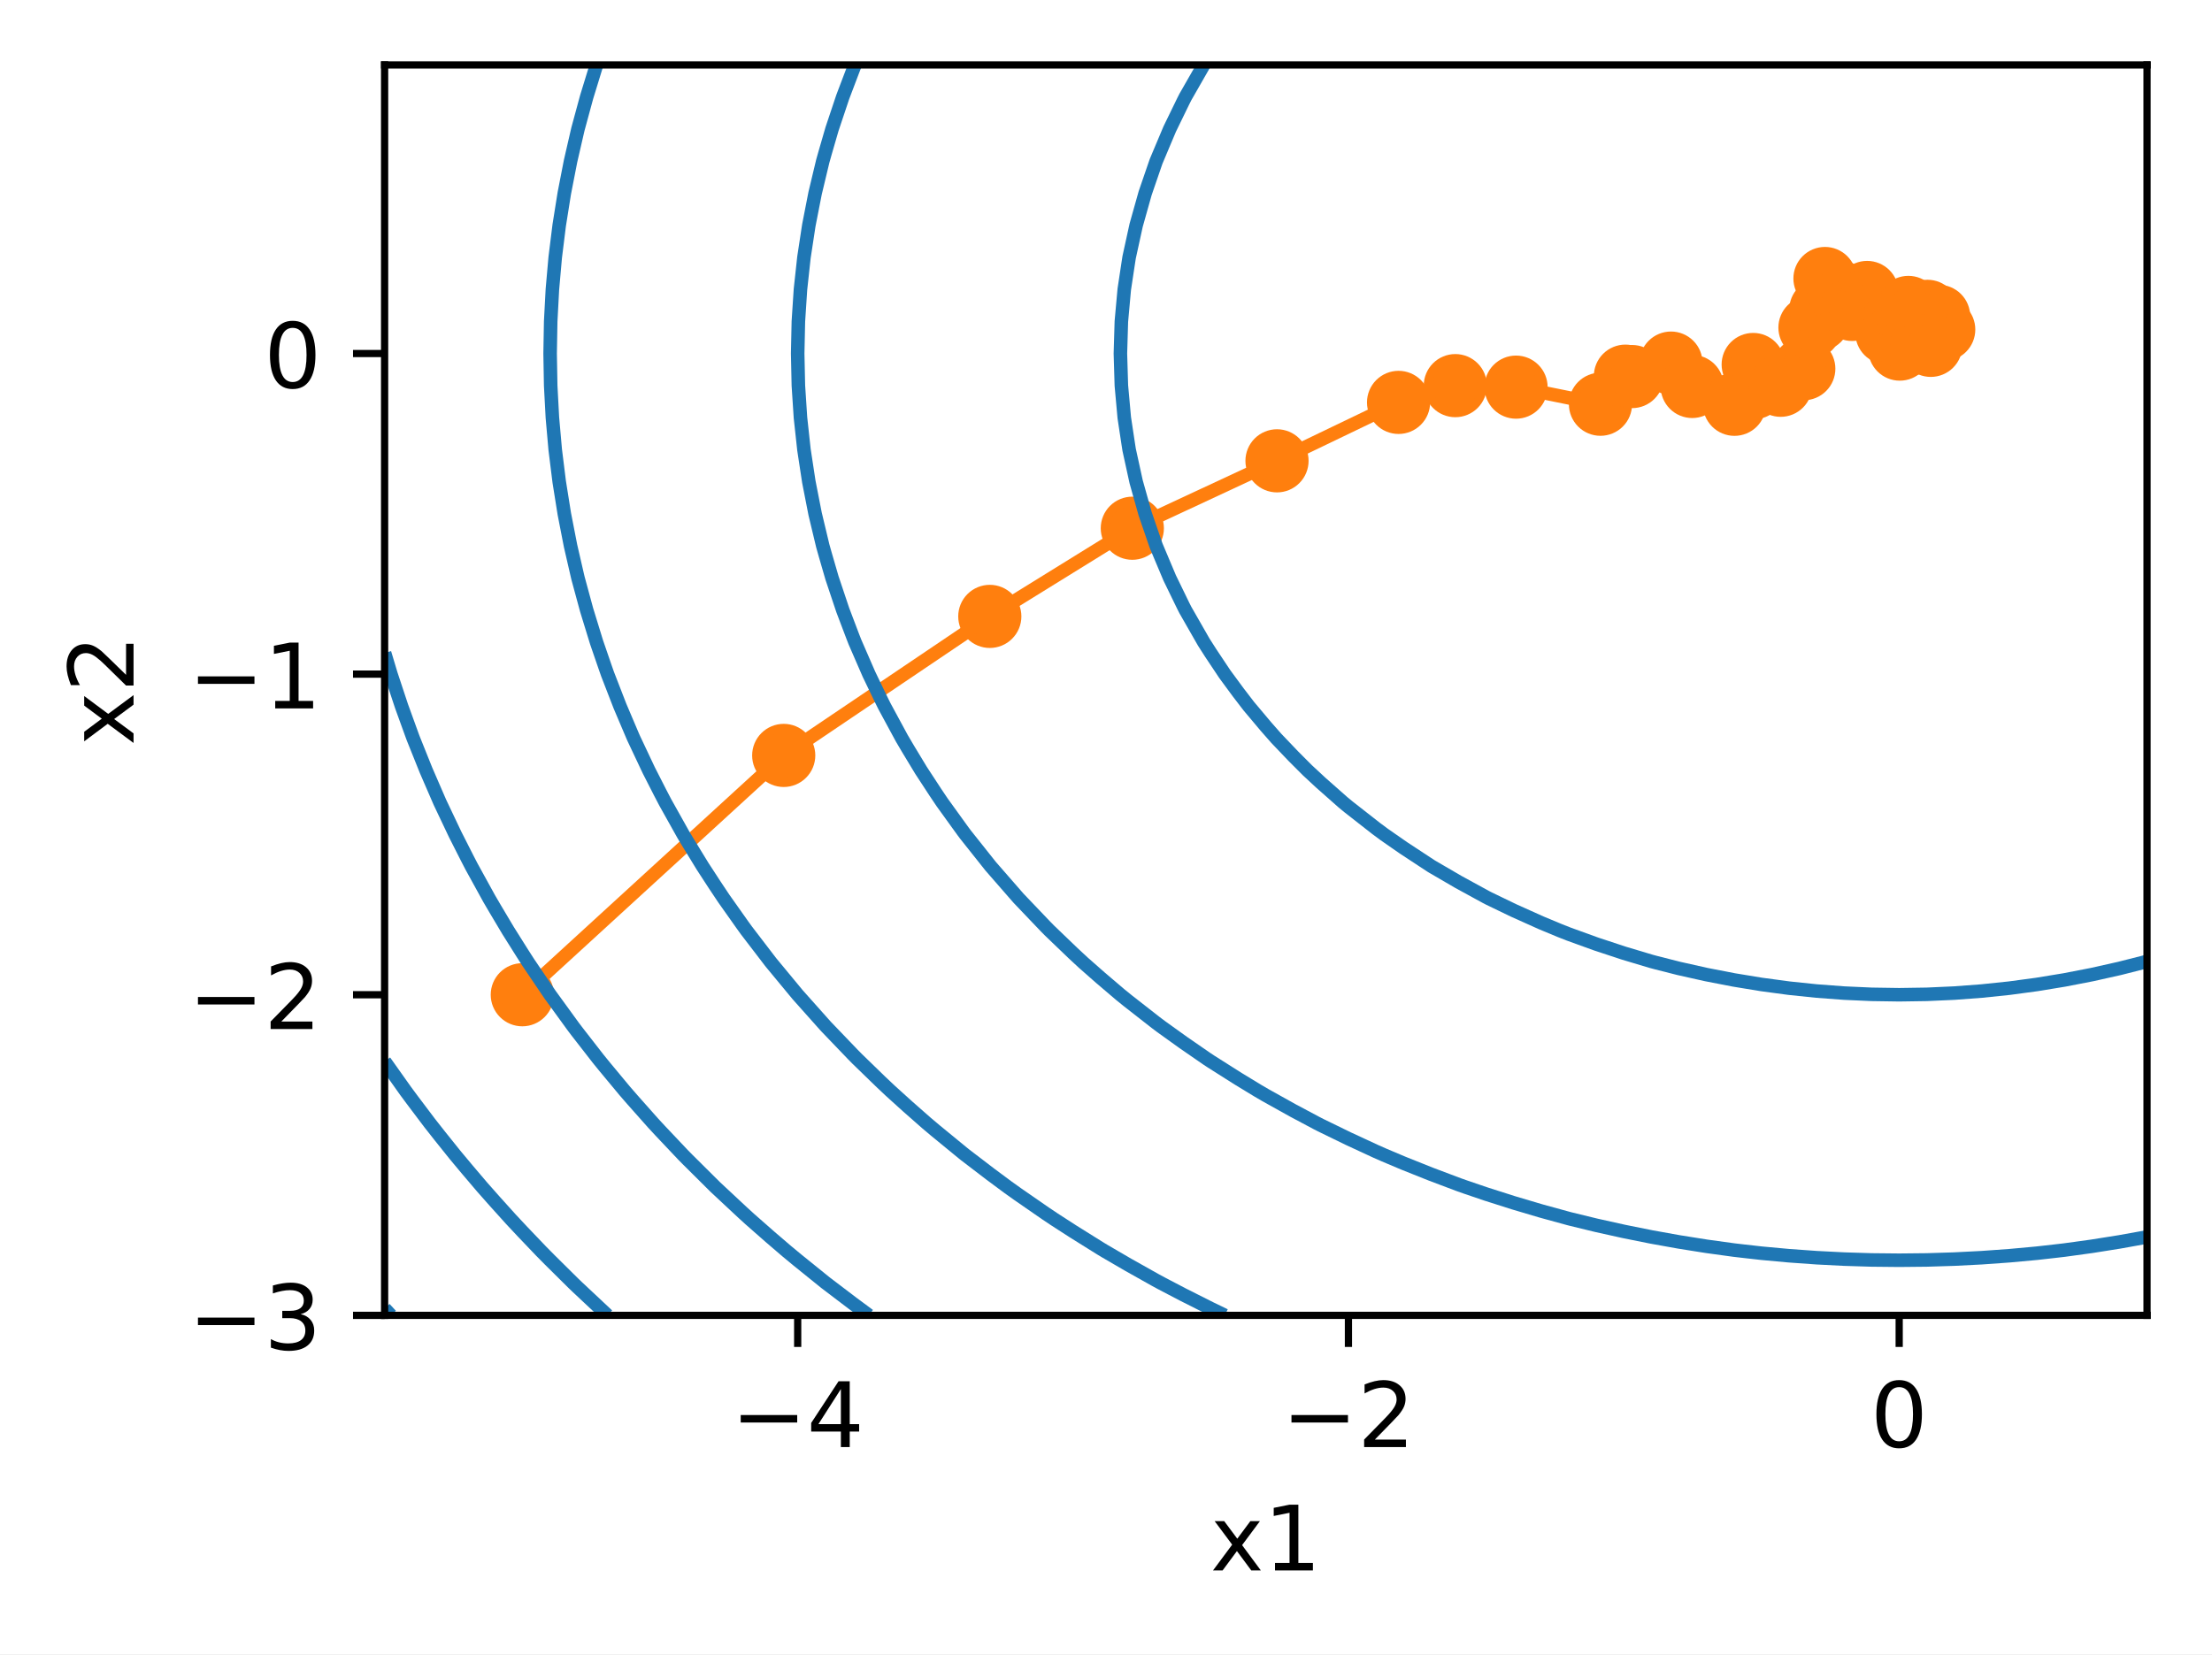
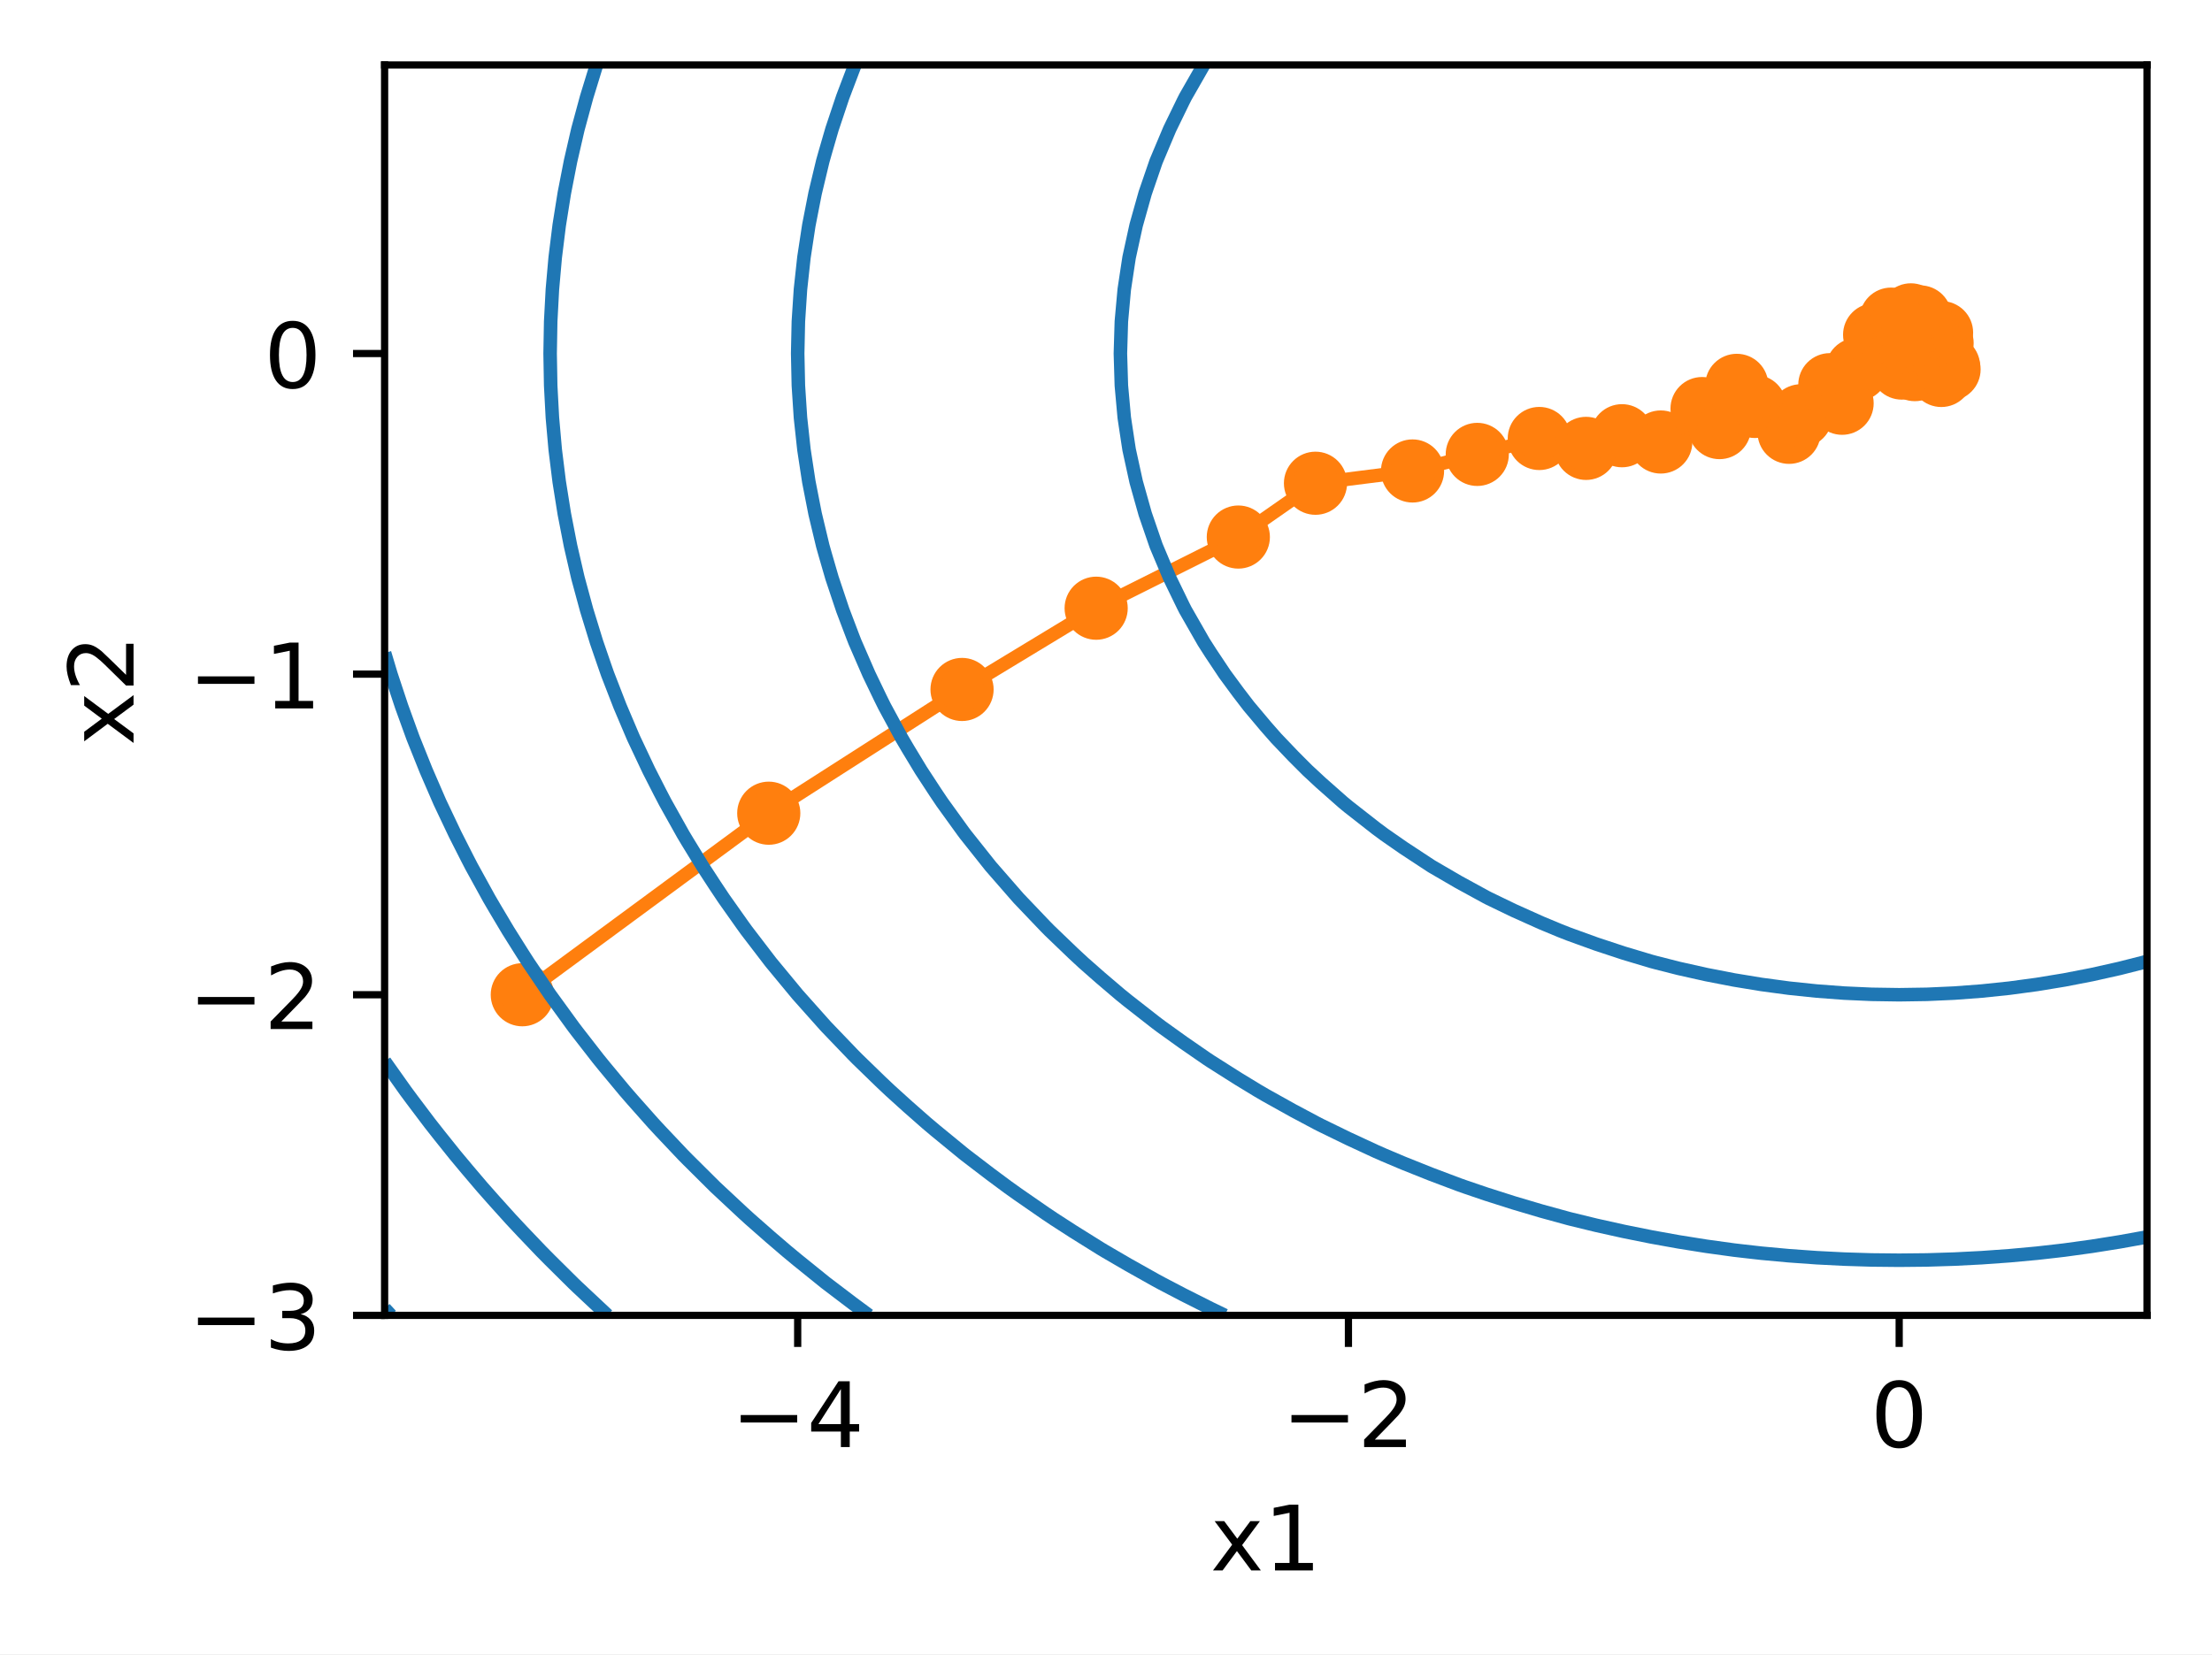
<svg xmlns="http://www.w3.org/2000/svg" xmlns:xlink="http://www.w3.org/1999/xlink" width="245.12pt" height="183.356pt" viewBox="0 0 245.12 183.356" version="1.1">
  <defs>
    <style type="text/css">*{stroke-linejoin: round; stroke-linecap: butt}</style>
  </defs>
  <g id="figure_1">
    <g id="patch_1">
      <path d="M 0 183.356  L 245.12 183.356  L 245.12 0  L 0 0  z " style="fill: #ffffff" />
    </g>
    <g id="axes_1">
      <g id="patch_2">
        <path d="M 42.62 145.8  L 237.92 145.8  L 237.92 7.2  L 42.62 7.2  z " style="fill: #ffffff" />
      </g>
      <g id="matplotlib.axis_1">
        <g id="xtick_1">
          <g id="line2d_1">
            <defs>
-               <path id="m07df3648c7" d="M 0 0  L 0 3.5  " style="stroke: #000000; stroke-width: 0.8" />
+               <path id="mf1488c8ea9" d="M 0 0  L 0 3.5  " style="stroke: #000000; stroke-width: 0.8" />
            </defs>
            <g>
-               <use xlink:href="#m07df3648c7" x="88.394" y="145.8" style="stroke: #000000; stroke-width: 0.8" />
+               <use xlink:href="#mf1488c8ea9" x="88.394" y="145.8" style="stroke: #000000; stroke-width: 0.8" />
            </g>
          </g>
          <g id="text_1">
            <g transform="translate(81.02266 160.3984) scale(0.1 -0.1)">
              <defs>
                <path id="DejaVuSans-2212" d="M 678 2272  L 4684 2272  L 4684 1741  L 678 1741  L 678 2272  z " transform="scale(0.015625)" />
                <path id="DejaVuSans-34" d="M 2419 4116  L 825 1625  L 2419 1625  L 2419 4116  z M 2253 4666  L 3047 4666  L 3047 1625  L 3713 1625  L 3713 1100  L 3047 1100  L 3047 0  L 2419 0  L 2419 1100  L 313 1100  L 313 1709  L 2253 4666  z " transform="scale(0.015625)" />
              </defs>
              <use xlink:href="#DejaVuSans-2212" />
              <use xlink:href="#DejaVuSans-34" x="83.789" />
            </g>
          </g>
        </g>
        <g id="xtick_2">
          <g id="line2d_2">
            <g>
-               <use xlink:href="#m07df3648c7" x="149.425" y="145.8" style="stroke: #000000; stroke-width: 0.8" />
+               <use xlink:href="#mf1488c8ea9" x="149.425" y="145.8" style="stroke: #000000; stroke-width: 0.8" />
            </g>
          </g>
          <g id="text_2">
            <g transform="translate(142.0539 160.3984) scale(0.1 -0.1)">
              <defs>
                <path id="DejaVuSans-32" d="M 1228 531  L 3431 531  L 3431 0  L 469 0  L 469 531  Q 828 903 1448 1529  Q 2069 2156 2228 2338  Q 2531 2678 2651 2914  Q 2772 3150 2772 3378  Q 2772 3750 2511 3984  Q 2250 4219 1831 4219  Q 1534 4219 1204 4116  Q 875 4013 500 3803  L 500 4441  Q 881 4594 1212 4672  Q 1544 4750 1819 4750  Q 2544 4750 2975 4387  Q 3406 4025 3406 3419  Q 3406 3131 3298 2873  Q 3191 2616 2906 2266  Q 2828 2175 2409 1742  Q 1991 1309 1228 531  z " transform="scale(0.015625)" />
              </defs>
              <use xlink:href="#DejaVuSans-2212" />
              <use xlink:href="#DejaVuSans-32" x="83.789" />
            </g>
          </g>
        </g>
        <g id="xtick_3">
          <g id="line2d_3">
            <g>
-               <use xlink:href="#m07df3648c7" x="210.456" y="145.8" style="stroke: #000000; stroke-width: 0.8" />
+               <use xlink:href="#mf1488c8ea9" x="210.456" y="145.8" style="stroke: #000000; stroke-width: 0.8" />
            </g>
          </g>
          <g id="text_3">
            <g transform="translate(207.275 160.3984) scale(0.1 -0.1)">
              <defs>
                <path id="DejaVuSans-30" d="M 2034 4250  Q 1547 4250 1301 3770  Q 1056 3291 1056 2328  Q 1056 1369 1301 889  Q 1547 409 2034 409  Q 2525 409 2770 889  Q 3016 1369 3016 2328  Q 3016 3291 2770 3770  Q 2525 4250 2034 4250  z M 2034 4750  Q 2819 4750 3233 4129  Q 3647 3509 3647 2328  Q 3647 1150 3233 529  Q 2819 -91 2034 -91  Q 1250 -91 836 529  Q 422 1150 422 2328  Q 422 3509 836 4129  Q 1250 4750 2034 4750  z " transform="scale(0.015625)" />
              </defs>
              <use xlink:href="#DejaVuSans-30" />
            </g>
          </g>
        </g>
        <g id="text_4">
          <g transform="translate(134.1297 174.0766) scale(0.1 -0.1)">
            <defs>
              <path id="DejaVuSans-78" d="M 3513 3500  L 2247 1797  L 3578 0  L 2900 0  L 1881 1375  L 863 0  L 184 0  L 1544 1831  L 300 3500  L 978 3500  L 1906 2253  L 2834 3500  L 3513 3500  z " transform="scale(0.015625)" />
              <path id="DejaVuSans-31" d="M 794 531  L 1825 531  L 1825 4091  L 703 3866  L 703 4441  L 1819 4666  L 2450 4666  L 2450 531  L 3481 531  L 3481 0  L 794 0  L 794 531  z " transform="scale(0.015625)" />
            </defs>
            <use xlink:href="#DejaVuSans-78" />
            <use xlink:href="#DejaVuSans-31" x="59.18" />
          </g>
        </g>
      </g>
      <g id="matplotlib.axis_2">
        <g id="ytick_1">
          <g id="line2d_4">
            <defs>
-               <path id="m89c48faaba" d="M 0 0  L -3.5 0  " style="stroke: #000000; stroke-width: 0.8" />
+               <path id="me2dd0fcb7f" d="M 0 0  L -3.5 0  " style="stroke: #000000; stroke-width: 0.8" />
            </defs>
            <g>
-               <use xlink:href="#m89c48faaba" x="42.62" y="145.8" style="stroke: #000000; stroke-width: 0.8" />
+               <use xlink:href="#me2dd0fcb7f" x="42.62" y="145.8" style="stroke: #000000; stroke-width: 0.8" />
            </g>
          </g>
          <g id="text_5">
            <g transform="translate(20.87813 149.5992) scale(0.1 -0.1)">
              <defs>
                <path id="DejaVuSans-33" d="M 2597 2516  Q 3050 2419 3304 2112  Q 3559 1806 3559 1356  Q 3559 666 3084 287  Q 2609 -91 1734 -91  Q 1441 -91 1130 -33  Q 819 25 488 141  L 488 750  Q 750 597 1062 519  Q 1375 441 1716 441  Q 2309 441 2620 675  Q 2931 909 2931 1356  Q 2931 1769 2642 2001  Q 2353 2234 1838 2234  L 1294 2234  L 1294 2753  L 1863 2753  Q 2328 2753 2575 2939  Q 2822 3125 2822 3475  Q 2822 3834 2567 4026  Q 2313 4219 1838 4219  Q 1578 4219 1281 4162  Q 984 4106 628 3988  L 628 4550  Q 988 4650 1302 4700  Q 1616 4750 1894 4750  Q 2613 4750 3031 4423  Q 3450 4097 3450 3541  Q 3450 3153 3228 2886  Q 3006 2619 2597 2516  z " transform="scale(0.015625)" />
              </defs>
              <use xlink:href="#DejaVuSans-2212" />
              <use xlink:href="#DejaVuSans-33" x="83.789" />
            </g>
          </g>
        </g>
        <g id="ytick_2">
          <g id="line2d_5">
            <g>
-               <use xlink:href="#m89c48faaba" x="42.62" y="110.262" style="stroke: #000000; stroke-width: 0.8" />
+               <use xlink:href="#me2dd0fcb7f" x="42.62" y="110.262" style="stroke: #000000; stroke-width: 0.8" />
            </g>
          </g>
          <g id="text_6">
            <g transform="translate(20.87813 114.0608) scale(0.1 -0.1)">
              <use xlink:href="#DejaVuSans-2212" />
              <use xlink:href="#DejaVuSans-32" x="83.789" />
            </g>
          </g>
        </g>
        <g id="ytick_3">
          <g id="line2d_6">
            <g>
-               <use xlink:href="#m89c48faaba" x="42.62" y="74.723" style="stroke: #000000; stroke-width: 0.8" />
+               <use xlink:href="#me2dd0fcb7f" x="42.62" y="74.723" style="stroke: #000000; stroke-width: 0.8" />
            </g>
          </g>
          <g id="text_7">
            <g transform="translate(20.87813 78.52229) scale(0.1 -0.1)">
              <use xlink:href="#DejaVuSans-2212" />
              <use xlink:href="#DejaVuSans-31" x="83.789" />
            </g>
          </g>
        </g>
        <g id="ytick_4">
          <g id="line2d_7">
            <g>
-               <use xlink:href="#m89c48faaba" x="42.62" y="39.185" style="stroke: #000000; stroke-width: 0.8" />
+               <use xlink:href="#me2dd0fcb7f" x="42.62" y="39.185" style="stroke: #000000; stroke-width: 0.8" />
            </g>
          </g>
          <g id="text_8">
            <g transform="translate(29.25781 42.98383) scale(0.1 -0.1)">
              <use xlink:href="#DejaVuSans-30" />
            </g>
          </g>
        </g>
        <g id="text_9">
          <g transform="translate(14.79844 82.64062) rotate(-90) scale(0.1 -0.1)">
            <use xlink:href="#DejaVuSans-78" />
            <use xlink:href="#DejaVuSans-32" x="59.18" />
          </g>
        </g>
      </g>
      <g id="line2d_8">
-         <path d="M 57.878 110.262  L 86.847 83.735  L 109.684 68.324  L 125.477 58.551  L 141.51 51.08  L 154.98 44.603  L 161.27 42.745  L 167.998 42.912  L 177.355 44.807  L 180.118 41.696  L 180.862 41.74  L 185.168 40.247  L 187.52 42.838  L 192.204 44.813  L 194.355 42.972  L 194.278 40.402  L 197.322 42.705  L 199.885 40.868  L 201.532 35.423  L 200.569 36.312  L 201.769 34.34  L 202.232 30.87  L 202.598 32.254  L 202.256 34.395  L 203.703 32.293  L 206.902 32.418  L 206.753 33.241  L 205.891 33.643  L 205.239 34.298  L 207.715 33.782  L 210.215 36.2  L 209.155 36.347  L 209.094 36.896  L 211.474 34.076  L 213.592 34.51  L 214.28 35.32  L 215.391 36.527  L 214.826 35.063  L 212.512 35.678  L 209.98 35.275  L 211.498 36.318  L 211.129 37.222  L 211.514 38.005  L 210.523 38.697  L 211.461 36.88  L 211.711 35.637  L 210.041 35.138  L 211.194 34.631  L 211.768 35.529  L 212.023 38.05  L 213.958 38.28  " clip-path="url(#pa29939f901)" style="fill: none; stroke: #ff7f0e; stroke-width: 1.5; stroke-linecap: square" />
+         <path d="M 57.878 110.262  L 85.189 90.139  L 106.608 76.423  L 121.47 67.417  L 137.224 59.529  L 145.774 53.565  L 156.527 52.204  L 163.701 50.368  L 170.575 48.604  L 175.757 49.701  L 179.738 48.298  L 184.036 48.993  L 188.612 45.288  L 190.547 47.397  L 192.459 42.715  L 194.459 45.052  L 198.255 47.92  L 199.562 46.087  L 202.772 42.641  L 204.129 44.699  L 205.795 40.949  L 207.734 37.105  L 211.085 36.767  L 212.146 36.77  L 214.953 37.18  L 213.563 36.572  L 212.19 40.97  L 210.743 40.798  L 212.781 35.13  L 213.865 36.693  L 211.728 36.52  L 211.463 36.861  L 211.64 38.263  L 212.612 39.567  L 214.457 36.934  L 215.151 36.873  L 214.598 39.94  L 215.125 41.617  L 215.21 38.034  L 215.125 39.59  L 215.926 40.611  L 215.982 40.94  L 214.04 38.26  L 212.929 36.803  L 211.817 35.416  L 210.966 37.861  L 210.841 37.317  L 209.56 35.375  L 209.571 35.973  L 211.751 34.901  L 210.85 35.533  " clip-path="url(#pd23ff0dad6)" style="fill: none; stroke: #ff7f0e; stroke-width: 1.5; stroke-linecap: square" />
        <defs>
-           <path id="medd85fd2fd" d="M 0 3  C 0.796 3 1.559 2.684 2.121 2.121  C 2.684 1.559 3 0.796 3 0  C 3 -0.796 2.684 -1.559 2.121 -2.121  C 1.559 -2.684 0.796 -3 0 -3  C -0.796 -3 -1.559 -2.684 -2.121 -2.121  C -2.684 -1.559 -3 -0.796 -3 0  C -3 0.796 -2.684 1.559 -2.121 2.121  C -1.559 2.684 -0.796 3 0 3  z " style="stroke: #ff7f0e" />
+           <path id="ma8345a0c0d" d="M 0 3  C 0.796 3 1.559 2.684 2.121 2.121  C 2.684 1.559 3 0.796 3 0  C 3 -0.796 2.684 -1.559 2.121 -2.121  C 1.559 -2.684 0.796 -3 0 -3  C -0.796 -3 -1.559 -2.684 -2.121 -2.121  C -2.684 -1.559 -3 -0.796 -3 0  C -3 0.796 -2.684 1.559 -2.121 2.121  C -1.559 2.684 -0.796 3 0 3  z " style="stroke: #ff7f0e" />
        </defs>
-         <g clip-path="url(#pa29939f901)">
-           <use xlink:href="#medd85fd2fd" x="57.878" y="110.262" style="fill: #ff7f0e; stroke: #ff7f0e" />
-           <use xlink:href="#medd85fd2fd" x="86.847" y="83.735" style="fill: #ff7f0e; stroke: #ff7f0e" />
-           <use xlink:href="#medd85fd2fd" x="109.684" y="68.324" style="fill: #ff7f0e; stroke: #ff7f0e" />
-           <use xlink:href="#medd85fd2fd" x="125.477" y="58.551" style="fill: #ff7f0e; stroke: #ff7f0e" />
-           <use xlink:href="#medd85fd2fd" x="141.51" y="51.08" style="fill: #ff7f0e; stroke: #ff7f0e" />
-           <use xlink:href="#medd85fd2fd" x="154.98" y="44.603" style="fill: #ff7f0e; stroke: #ff7f0e" />
-           <use xlink:href="#medd85fd2fd" x="161.27" y="42.745" style="fill: #ff7f0e; stroke: #ff7f0e" />
-           <use xlink:href="#medd85fd2fd" x="167.998" y="42.912" style="fill: #ff7f0e; stroke: #ff7f0e" />
-           <use xlink:href="#medd85fd2fd" x="177.355" y="44.807" style="fill: #ff7f0e; stroke: #ff7f0e" />
-           <use xlink:href="#medd85fd2fd" x="180.118" y="41.696" style="fill: #ff7f0e; stroke: #ff7f0e" />
-           <use xlink:href="#medd85fd2fd" x="180.862" y="41.74" style="fill: #ff7f0e; stroke: #ff7f0e" />
-           <use xlink:href="#medd85fd2fd" x="185.168" y="40.247" style="fill: #ff7f0e; stroke: #ff7f0e" />
-           <use xlink:href="#medd85fd2fd" x="187.52" y="42.838" style="fill: #ff7f0e; stroke: #ff7f0e" />
-           <use xlink:href="#medd85fd2fd" x="192.204" y="44.813" style="fill: #ff7f0e; stroke: #ff7f0e" />
-           <use xlink:href="#medd85fd2fd" x="194.355" y="42.972" style="fill: #ff7f0e; stroke: #ff7f0e" />
-           <use xlink:href="#medd85fd2fd" x="194.278" y="40.402" style="fill: #ff7f0e; stroke: #ff7f0e" />
-           <use xlink:href="#medd85fd2fd" x="197.322" y="42.705" style="fill: #ff7f0e; stroke: #ff7f0e" />
-           <use xlink:href="#medd85fd2fd" x="199.885" y="40.868" style="fill: #ff7f0e; stroke: #ff7f0e" />
-           <use xlink:href="#medd85fd2fd" x="201.532" y="35.423" style="fill: #ff7f0e; stroke: #ff7f0e" />
-           <use xlink:href="#medd85fd2fd" x="200.569" y="36.312" style="fill: #ff7f0e; stroke: #ff7f0e" />
-           <use xlink:href="#medd85fd2fd" x="201.769" y="34.34" style="fill: #ff7f0e; stroke: #ff7f0e" />
-           <use xlink:href="#medd85fd2fd" x="202.232" y="30.87" style="fill: #ff7f0e; stroke: #ff7f0e" />
-           <use xlink:href="#medd85fd2fd" x="202.598" y="32.254" style="fill: #ff7f0e; stroke: #ff7f0e" />
-           <use xlink:href="#medd85fd2fd" x="202.256" y="34.395" style="fill: #ff7f0e; stroke: #ff7f0e" />
-           <use xlink:href="#medd85fd2fd" x="203.703" y="32.293" style="fill: #ff7f0e; stroke: #ff7f0e" />
-           <use xlink:href="#medd85fd2fd" x="206.902" y="32.418" style="fill: #ff7f0e; stroke: #ff7f0e" />
-           <use xlink:href="#medd85fd2fd" x="206.753" y="33.241" style="fill: #ff7f0e; stroke: #ff7f0e" />
-           <use xlink:href="#medd85fd2fd" x="205.891" y="33.643" style="fill: #ff7f0e; stroke: #ff7f0e" />
-           <use xlink:href="#medd85fd2fd" x="205.239" y="34.298" style="fill: #ff7f0e; stroke: #ff7f0e" />
-           <use xlink:href="#medd85fd2fd" x="207.715" y="33.782" style="fill: #ff7f0e; stroke: #ff7f0e" />
-           <use xlink:href="#medd85fd2fd" x="210.215" y="36.2" style="fill: #ff7f0e; stroke: #ff7f0e" />
-           <use xlink:href="#medd85fd2fd" x="209.155" y="36.347" style="fill: #ff7f0e; stroke: #ff7f0e" />
-           <use xlink:href="#medd85fd2fd" x="209.094" y="36.896" style="fill: #ff7f0e; stroke: #ff7f0e" />
-           <use xlink:href="#medd85fd2fd" x="211.474" y="34.076" style="fill: #ff7f0e; stroke: #ff7f0e" />
-           <use xlink:href="#medd85fd2fd" x="213.592" y="34.51" style="fill: #ff7f0e; stroke: #ff7f0e" />
-           <use xlink:href="#medd85fd2fd" x="214.28" y="35.32" style="fill: #ff7f0e; stroke: #ff7f0e" />
-           <use xlink:href="#medd85fd2fd" x="215.391" y="36.527" style="fill: #ff7f0e; stroke: #ff7f0e" />
-           <use xlink:href="#medd85fd2fd" x="214.826" y="35.063" style="fill: #ff7f0e; stroke: #ff7f0e" />
-           <use xlink:href="#medd85fd2fd" x="212.512" y="35.678" style="fill: #ff7f0e; stroke: #ff7f0e" />
-           <use xlink:href="#medd85fd2fd" x="209.98" y="35.275" style="fill: #ff7f0e; stroke: #ff7f0e" />
-           <use xlink:href="#medd85fd2fd" x="211.498" y="36.318" style="fill: #ff7f0e; stroke: #ff7f0e" />
-           <use xlink:href="#medd85fd2fd" x="211.129" y="37.222" style="fill: #ff7f0e; stroke: #ff7f0e" />
-           <use xlink:href="#medd85fd2fd" x="211.514" y="38.005" style="fill: #ff7f0e; stroke: #ff7f0e" />
-           <use xlink:href="#medd85fd2fd" x="210.523" y="38.697" style="fill: #ff7f0e; stroke: #ff7f0e" />
-           <use xlink:href="#medd85fd2fd" x="211.461" y="36.88" style="fill: #ff7f0e; stroke: #ff7f0e" />
-           <use xlink:href="#medd85fd2fd" x="211.711" y="35.637" style="fill: #ff7f0e; stroke: #ff7f0e" />
-           <use xlink:href="#medd85fd2fd" x="210.041" y="35.138" style="fill: #ff7f0e; stroke: #ff7f0e" />
-           <use xlink:href="#medd85fd2fd" x="211.194" y="34.631" style="fill: #ff7f0e; stroke: #ff7f0e" />
-           <use xlink:href="#medd85fd2fd" x="211.768" y="35.529" style="fill: #ff7f0e; stroke: #ff7f0e" />
-           <use xlink:href="#medd85fd2fd" x="212.023" y="38.05" style="fill: #ff7f0e; stroke: #ff7f0e" />
-           <use xlink:href="#medd85fd2fd" x="213.958" y="38.28" style="fill: #ff7f0e; stroke: #ff7f0e" />
+         <g clip-path="url(#pd23ff0dad6)">
+           <use xlink:href="#ma8345a0c0d" x="57.878" y="110.262" style="fill: #ff7f0e; stroke: #ff7f0e" />
+           <use xlink:href="#ma8345a0c0d" x="85.189" y="90.139" style="fill: #ff7f0e; stroke: #ff7f0e" />
+           <use xlink:href="#ma8345a0c0d" x="106.608" y="76.423" style="fill: #ff7f0e; stroke: #ff7f0e" />
+           <use xlink:href="#ma8345a0c0d" x="121.47" y="67.417" style="fill: #ff7f0e; stroke: #ff7f0e" />
+           <use xlink:href="#ma8345a0c0d" x="137.224" y="59.529" style="fill: #ff7f0e; stroke: #ff7f0e" />
+           <use xlink:href="#ma8345a0c0d" x="145.774" y="53.565" style="fill: #ff7f0e; stroke: #ff7f0e" />
+           <use xlink:href="#ma8345a0c0d" x="156.527" y="52.204" style="fill: #ff7f0e; stroke: #ff7f0e" />
+           <use xlink:href="#ma8345a0c0d" x="163.701" y="50.368" style="fill: #ff7f0e; stroke: #ff7f0e" />
+           <use xlink:href="#ma8345a0c0d" x="170.575" y="48.604" style="fill: #ff7f0e; stroke: #ff7f0e" />
+           <use xlink:href="#ma8345a0c0d" x="175.757" y="49.701" style="fill: #ff7f0e; stroke: #ff7f0e" />
+           <use xlink:href="#ma8345a0c0d" x="179.738" y="48.298" style="fill: #ff7f0e; stroke: #ff7f0e" />
+           <use xlink:href="#ma8345a0c0d" x="184.036" y="48.993" style="fill: #ff7f0e; stroke: #ff7f0e" />
+           <use xlink:href="#ma8345a0c0d" x="188.612" y="45.288" style="fill: #ff7f0e; stroke: #ff7f0e" />
+           <use xlink:href="#ma8345a0c0d" x="190.547" y="47.397" style="fill: #ff7f0e; stroke: #ff7f0e" />
+           <use xlink:href="#ma8345a0c0d" x="192.459" y="42.715" style="fill: #ff7f0e; stroke: #ff7f0e" />
+           <use xlink:href="#ma8345a0c0d" x="194.459" y="45.052" style="fill: #ff7f0e; stroke: #ff7f0e" />
+           <use xlink:href="#ma8345a0c0d" x="198.255" y="47.92" style="fill: #ff7f0e; stroke: #ff7f0e" />
+           <use xlink:href="#ma8345a0c0d" x="199.562" y="46.087" style="fill: #ff7f0e; stroke: #ff7f0e" />
+           <use xlink:href="#ma8345a0c0d" x="202.772" y="42.641" style="fill: #ff7f0e; stroke: #ff7f0e" />
+           <use xlink:href="#ma8345a0c0d" x="204.129" y="44.699" style="fill: #ff7f0e; stroke: #ff7f0e" />
+           <use xlink:href="#ma8345a0c0d" x="205.795" y="40.949" style="fill: #ff7f0e; stroke: #ff7f0e" />
+           <use xlink:href="#ma8345a0c0d" x="207.734" y="37.105" style="fill: #ff7f0e; stroke: #ff7f0e" />
+           <use xlink:href="#ma8345a0c0d" x="211.085" y="36.767" style="fill: #ff7f0e; stroke: #ff7f0e" />
+           <use xlink:href="#ma8345a0c0d" x="212.146" y="36.77" style="fill: #ff7f0e; stroke: #ff7f0e" />
+           <use xlink:href="#ma8345a0c0d" x="214.953" y="37.18" style="fill: #ff7f0e; stroke: #ff7f0e" />
+           <use xlink:href="#ma8345a0c0d" x="213.563" y="36.572" style="fill: #ff7f0e; stroke: #ff7f0e" />
+           <use xlink:href="#ma8345a0c0d" x="212.19" y="40.97" style="fill: #ff7f0e; stroke: #ff7f0e" />
+           <use xlink:href="#ma8345a0c0d" x="210.743" y="40.798" style="fill: #ff7f0e; stroke: #ff7f0e" />
+           <use xlink:href="#ma8345a0c0d" x="212.781" y="35.13" style="fill: #ff7f0e; stroke: #ff7f0e" />
+           <use xlink:href="#ma8345a0c0d" x="213.865" y="36.693" style="fill: #ff7f0e; stroke: #ff7f0e" />
+           <use xlink:href="#ma8345a0c0d" x="211.728" y="36.52" style="fill: #ff7f0e; stroke: #ff7f0e" />
+           <use xlink:href="#ma8345a0c0d" x="211.463" y="36.861" style="fill: #ff7f0e; stroke: #ff7f0e" />
+           <use xlink:href="#ma8345a0c0d" x="211.64" y="38.263" style="fill: #ff7f0e; stroke: #ff7f0e" />
+           <use xlink:href="#ma8345a0c0d" x="212.612" y="39.567" style="fill: #ff7f0e; stroke: #ff7f0e" />
+           <use xlink:href="#ma8345a0c0d" x="214.457" y="36.934" style="fill: #ff7f0e; stroke: #ff7f0e" />
+           <use xlink:href="#ma8345a0c0d" x="215.151" y="36.873" style="fill: #ff7f0e; stroke: #ff7f0e" />
+           <use xlink:href="#ma8345a0c0d" x="214.598" y="39.94" style="fill: #ff7f0e; stroke: #ff7f0e" />
+           <use xlink:href="#ma8345a0c0d" x="215.125" y="41.617" style="fill: #ff7f0e; stroke: #ff7f0e" />
+           <use xlink:href="#ma8345a0c0d" x="215.21" y="38.034" style="fill: #ff7f0e; stroke: #ff7f0e" />
+           <use xlink:href="#ma8345a0c0d" x="215.125" y="39.59" style="fill: #ff7f0e; stroke: #ff7f0e" />
+           <use xlink:href="#ma8345a0c0d" x="215.926" y="40.611" style="fill: #ff7f0e; stroke: #ff7f0e" />
+           <use xlink:href="#ma8345a0c0d" x="215.982" y="40.94" style="fill: #ff7f0e; stroke: #ff7f0e" />
+           <use xlink:href="#ma8345a0c0d" x="214.04" y="38.26" style="fill: #ff7f0e; stroke: #ff7f0e" />
+           <use xlink:href="#ma8345a0c0d" x="212.929" y="36.803" style="fill: #ff7f0e; stroke: #ff7f0e" />
+           <use xlink:href="#ma8345a0c0d" x="211.817" y="35.416" style="fill: #ff7f0e; stroke: #ff7f0e" />
+           <use xlink:href="#ma8345a0c0d" x="210.966" y="37.861" style="fill: #ff7f0e; stroke: #ff7f0e" />
+           <use xlink:href="#ma8345a0c0d" x="210.841" y="37.317" style="fill: #ff7f0e; stroke: #ff7f0e" />
+           <use xlink:href="#ma8345a0c0d" x="209.56" y="35.375" style="fill: #ff7f0e; stroke: #ff7f0e" />
+           <use xlink:href="#ma8345a0c0d" x="209.571" y="35.973" style="fill: #ff7f0e; stroke: #ff7f0e" />
+           <use xlink:href="#ma8345a0c0d" x="211.751" y="34.901" style="fill: #ff7f0e; stroke: #ff7f0e" />
+           <use xlink:href="#ma8345a0c0d" x="210.85" y="35.533" style="fill: #ff7f0e; stroke: #ff7f0e" />
        </g>
      </g>
      <g id="PathCollection_1" />
      <g id="PathCollection_2">
-         <path d="M 133.389 7.2  L 131.355 10.754  L 131.116 11.228  L 129.619 14.308  L 128.122 17.862  L 128.064 18.023  L 126.899 21.415  L 125.9 24.969  L 125.123 28.523  L 125.013 29.234  L 124.584 32.077  L 124.263 35.631  L 124.156 39.185  L 124.263 42.738  L 124.584 46.292  L 125.013 49.135  L 125.123 49.846  L 125.9 53.4  L 126.899 56.954  L 128.064 60.346  L 128.122 60.508  L 129.619 64.062  L 131.116 67.142  L 131.355 67.615  L 133.389 71.169  L 134.167 72.385  L 135.724 74.723  L 137.219 76.754  L 138.387 78.277  L 140.27 80.517  L 141.423 81.831  L 143.322 83.821  L 144.883 85.385  L 146.373 86.767  L 148.83 88.938  L 149.425 89.429  L 152.477 91.818  L 153.384 92.492  L 155.528 93.983  L 158.58 95.989  L 158.672 96.046  L 161.631 97.769  L 164.683 99.438  L 164.998 99.6  L 167.734 100.92  L 170.786 102.291  L 172.861 103.154  L 173.837 103.538  L 176.889 104.643  L 179.941 105.651  L 182.992 106.564  L 183.531 106.708  L 186.044 107.346  L 189.095 108.029  L 192.147 108.621  L 195.198 109.122  L 198.25 109.533  L 201.302 109.851  L 204.353 110.079  L 207.405 110.216  L 210.456 110.262  L 210.456 110.262  L 210.456 110.262  L 213.508 110.216  L 216.559 110.079  L 219.611 109.851  L 222.663 109.533  L 225.714 109.122  L 228.766 108.621  L 231.817 108.029  L 234.869 107.346  L 237.382 106.708  L 237.92 106.564  " clip-path="url(#pa29939f901)" style="fill: none; stroke: #1f77b4; stroke-width: 1.5" />
+         <path d="M 133.389 7.2  L 131.355 10.754  L 131.116 11.228  L 129.619 14.308  L 128.122 17.862  L 128.064 18.023  L 126.899 21.415  L 125.9 24.969  L 125.123 28.523  L 125.013 29.234  L 124.584 32.077  L 124.263 35.631  L 124.156 39.185  L 124.263 42.738  L 124.584 46.292  L 125.013 49.135  L 125.123 49.846  L 125.9 53.4  L 126.899 56.954  L 128.064 60.346  L 128.122 60.508  L 129.619 64.062  L 131.116 67.142  L 131.355 67.615  L 133.389 71.169  L 134.167 72.385  L 135.724 74.723  L 137.219 76.754  L 138.387 78.277  L 140.27 80.517  L 141.423 81.831  L 143.322 83.821  L 144.883 85.385  L 146.373 86.767  L 148.83 88.938  L 149.425 89.429  L 152.477 91.818  L 153.384 92.492  L 155.528 93.983  L 158.58 95.989  L 158.672 96.046  L 161.631 97.769  L 164.683 99.438  L 164.998 99.6  L 167.734 100.92  L 170.786 102.291  L 172.861 103.154  L 173.837 103.538  L 176.889 104.643  L 179.941 105.651  L 182.992 106.564  L 183.531 106.708  L 186.044 107.346  L 189.095 108.029  L 192.147 108.621  L 195.198 109.122  L 198.25 109.533  L 201.302 109.851  L 204.353 110.079  L 207.405 110.216  L 210.456 110.262  L 210.456 110.262  L 210.456 110.262  L 213.508 110.216  L 216.559 110.079  L 219.611 109.851  L 222.663 109.533  L 225.714 109.122  L 228.766 108.621  L 231.817 108.029  L 234.869 107.346  L 237.382 106.708  L 237.92 106.564  " clip-path="url(#pd23ff0dad6)" style="fill: none; stroke: #1f77b4; stroke-width: 1.5" />
      </g>
      <g id="PathCollection_3">
-         <path d="M 94.741 7.2  L 94.497 7.827  L 93.387 10.754  L 92.198 14.308  L 91.445 16.905  L 91.175 17.862  L 90.325 21.415  L 89.63 24.969  L 89.089 28.523  L 88.703 32.077  L 88.471 35.631  L 88.394 39.184  L 88.394 39.185  L 88.394 39.185  L 88.471 42.738  L 88.703 46.292  L 89.089 49.846  L 89.63 53.4  L 90.325 56.954  L 91.175 60.508  L 91.445 61.464  L 92.198 64.062  L 93.387 67.615  L 94.497 70.542  L 94.741 71.169  L 96.287 74.723  L 97.548 77.346  L 98.008 78.277  L 99.931 81.831  L 100.6 82.968  L 102.061 85.385  L 103.652 87.82  L 104.403 88.938  L 106.703 92.125  L 106.976 92.492  L 109.755 95.989  L 109.802 96.046  L 112.806 99.492  L 112.903 99.6  L 115.858 102.697  L 116.308 103.154  L 118.909 105.651  L 120.047 106.708  L 121.961 108.393  L 124.156 110.262  L 125.013 110.955  L 128.064 113.339  L 128.697 113.815  L 131.116 115.551  L 133.748 117.369  L 134.167 117.646  L 137.219 119.581  L 139.426 120.923  L 140.27 121.415  L 143.322 123.116  L 145.877 124.477  L 146.373 124.731  L 149.425 126.218  L 152.477 127.632  L 153.384 128.031  L 155.528 128.937  L 158.58 130.156  L 161.631 131.306  L 162.419 131.585  L 164.683 132.356  L 167.734 133.328  L 170.786 134.233  L 173.837 135.071  L 174.103 135.138  L 176.889 135.817  L 179.941 136.495  L 182.992 137.109  L 186.044 137.658  L 189.095 138.143  L 192.147 138.563  L 193.257 138.692  L 195.198 138.911  L 198.25 139.191  L 201.302 139.409  L 204.353 139.565  L 207.405 139.659  L 210.456 139.69  L 213.508 139.659  L 216.559 139.565  L 219.611 139.409  L 222.663 139.191  L 225.714 138.911  L 227.656 138.692  L 228.766 138.563  L 231.817 138.143  L 234.869 137.658  L 237.92 137.109  " clip-path="url(#pa29939f901)" style="fill: none; stroke: #1f77b4; stroke-width: 1.5" />
+         <path d="M 94.741 7.2  L 94.497 7.827  L 93.387 10.754  L 92.198 14.308  L 91.445 16.905  L 91.175 17.862  L 90.325 21.415  L 89.63 24.969  L 89.089 28.523  L 88.703 32.077  L 88.471 35.631  L 88.394 39.184  L 88.394 39.185  L 88.394 39.185  L 88.471 42.738  L 88.703 46.292  L 89.089 49.846  L 89.63 53.4  L 90.325 56.954  L 91.175 60.508  L 91.445 61.464  L 92.198 64.062  L 93.387 67.615  L 94.497 70.542  L 94.741 71.169  L 96.287 74.723  L 97.548 77.346  L 98.008 78.277  L 99.931 81.831  L 100.6 82.968  L 102.061 85.385  L 103.652 87.82  L 104.403 88.938  L 106.703 92.125  L 106.976 92.492  L 109.755 95.989  L 109.802 96.046  L 112.806 99.492  L 112.903 99.6  L 115.858 102.697  L 116.308 103.154  L 118.909 105.651  L 120.047 106.708  L 121.961 108.393  L 124.156 110.262  L 125.013 110.955  L 128.064 113.339  L 128.697 113.815  L 131.116 115.551  L 133.748 117.369  L 134.167 117.646  L 137.219 119.581  L 139.426 120.923  L 140.27 121.415  L 143.322 123.116  L 145.877 124.477  L 146.373 124.731  L 149.425 126.218  L 152.477 127.632  L 153.384 128.031  L 155.528 128.937  L 158.58 130.156  L 161.631 131.306  L 162.419 131.585  L 164.683 132.356  L 167.734 133.328  L 170.786 134.233  L 173.837 135.071  L 174.103 135.138  L 176.889 135.817  L 179.941 136.495  L 182.992 137.109  L 186.044 137.658  L 189.095 138.143  L 192.147 138.563  L 193.257 138.692  L 195.198 138.911  L 198.25 139.191  L 201.302 139.409  L 204.353 139.565  L 207.405 139.659  L 210.456 139.69  L 213.508 139.659  L 216.559 139.565  L 219.611 139.409  L 222.663 139.191  L 225.714 138.911  L 227.656 138.692  L 228.766 138.563  L 231.817 138.143  L 234.869 137.658  L 237.92 137.109  " clip-path="url(#pd23ff0dad6)" style="fill: none; stroke: #1f77b4; stroke-width: 1.5" />
      </g>
      <g id="PathCollection_4">
-         <path d="M 66.101 7.2  L 65.009 10.754  L 64.045 14.308  L 63.981 14.581  L 63.226 17.862  L 62.534 21.415  L 61.968 24.969  L 61.527 28.523  L 61.213 32.077  L 61.024 35.631  L 60.961 39.185  L 61.024 42.738  L 61.213 46.292  L 61.527 49.846  L 61.968 53.4  L 62.534 56.954  L 63.226 60.508  L 63.981 63.788  L 64.045 64.062  L 65.009 67.615  L 66.101 71.169  L 67.033 73.881  L 67.328 74.723  L 68.706 78.277  L 70.084 81.522  L 70.219 81.831  L 71.895 85.385  L 73.136 87.82  L 73.719 88.938  L 75.707 92.492  L 76.188 93.295  L 77.871 96.046  L 79.239 98.146  L 80.208 99.6  L 82.291 102.545  L 82.732 103.154  L 85.342 106.564  L 85.455 106.708  L 88.394 110.262  L 88.394 110.262  L 91.445 113.685  L 91.564 113.815  L 94.497 116.873  L 94.985 117.369  L 97.548 119.857  L 98.677 120.923  L 100.6 122.662  L 102.663 124.477  L 103.652 125.311  L 106.703 127.813  L 106.976 128.031  L 109.755 130.156  L 111.68 131.585  L 112.806 132.389  L 115.858 134.501  L 116.808 135.138  L 118.909 136.495  L 121.961 138.402  L 122.443 138.692  L 125.013 140.189  L 128.064 141.903  L 128.697 142.246  L 131.116 143.511  L 134.167 145.047  L 135.724 145.8  " clip-path="url(#pa29939f901)" style="fill: none; stroke: #1f77b4; stroke-width: 1.5" />
+         <path d="M 66.101 7.2  L 65.009 10.754  L 64.045 14.308  L 63.981 14.581  L 63.226 17.862  L 62.534 21.415  L 61.968 24.969  L 61.527 28.523  L 61.213 32.077  L 61.024 35.631  L 60.961 39.185  L 61.024 42.738  L 61.213 46.292  L 61.527 49.846  L 61.968 53.4  L 62.534 56.954  L 63.226 60.508  L 63.981 63.788  L 64.045 64.062  L 65.009 67.615  L 66.101 71.169  L 67.033 73.881  L 67.328 74.723  L 68.706 78.277  L 70.084 81.522  L 70.219 81.831  L 71.895 85.385  L 73.136 87.82  L 73.719 88.938  L 75.707 92.492  L 76.188 93.295  L 77.871 96.046  L 79.239 98.146  L 80.208 99.6  L 82.291 102.545  L 82.732 103.154  L 85.342 106.564  L 85.455 106.708  L 88.394 110.262  L 88.394 110.262  L 91.445 113.685  L 91.564 113.815  L 94.497 116.873  L 94.985 117.369  L 97.548 119.857  L 98.677 120.923  L 100.6 122.662  L 102.663 124.477  L 103.652 125.311  L 106.703 127.813  L 106.976 128.031  L 109.755 130.156  L 111.68 131.585  L 112.806 132.389  L 115.858 134.501  L 116.808 135.138  L 118.909 136.495  L 121.961 138.402  L 122.443 138.692  L 125.013 140.189  L 128.064 141.903  L 128.697 142.246  L 131.116 143.511  L 134.167 145.047  L 135.724 145.8  " clip-path="url(#pd23ff0dad6)" style="fill: none; stroke: #1f77b4; stroke-width: 1.5" />
      </g>
      <g id="PathCollection_5">
-         <path d="M 42.62 72.385  L 43.32 74.723  L 44.496 78.277  L 45.672 81.522  L 45.786 81.831  L 47.212 85.385  L 48.723 88.873  L 48.752 88.938  L 50.438 92.492  L 51.775 95.129  L 52.249 96.046  L 54.204 99.6  L 54.827 100.666  L 56.307 103.154  L 57.878 105.651  L 58.556 106.708  L 60.93 110.216  L 60.961 110.262  L 63.541 113.815  L 63.981 114.394  L 66.294 117.369  L 67.033 118.277  L 69.231 120.923  L 70.084 121.906  L 72.365 124.477  L 73.136 125.311  L 75.707 128.031  L 76.188 128.519  L 79.239 131.55  L 79.275 131.585  L 82.291 134.401  L 83.099 135.138  L 85.342 137.109  L 87.188 138.692  L 88.394 139.69  L 91.445 142.153  L 91.564 142.246  L 94.497 144.475  L 96.287 145.8  " clip-path="url(#pa29939f901)" style="fill: none; stroke: #1f77b4; stroke-width: 1.5" />
+         <path d="M 42.62 72.385  L 43.32 74.723  L 44.496 78.277  L 45.672 81.522  L 45.786 81.831  L 47.212 85.385  L 48.723 88.873  L 48.752 88.938  L 50.438 92.492  L 51.775 95.129  L 52.249 96.046  L 54.204 99.6  L 54.827 100.666  L 56.307 103.154  L 57.878 105.651  L 58.556 106.708  L 60.93 110.216  L 60.961 110.262  L 63.541 113.815  L 63.981 114.394  L 66.294 117.369  L 67.033 118.277  L 69.231 120.923  L 70.084 121.906  L 72.365 124.477  L 73.136 125.311  L 75.707 128.031  L 76.188 128.519  L 79.239 131.55  L 79.275 131.585  L 82.291 134.401  L 83.099 135.138  L 85.342 137.109  L 87.188 138.692  L 88.394 139.69  L 91.445 142.153  L 91.564 142.246  L 94.497 144.475  L 96.287 145.8  " clip-path="url(#pd23ff0dad6)" style="fill: none; stroke: #1f77b4; stroke-width: 1.5" />
      </g>
      <g id="PathCollection_6">
-         <path d="M 42.62 117.646  L 44.944 120.923  L 45.672 121.906  L 47.611 124.477  L 48.723 125.891  L 50.438 128.031  L 51.775 129.633  L 53.434 131.585  L 54.827 133.16  L 56.609 135.138  L 57.878 136.495  L 59.974 138.692  L 60.93 139.659  L 63.541 142.246  L 63.981 142.668  L 67.033 145.529  L 67.328 145.8  " clip-path="url(#pa29939f901)" style="fill: none; stroke: #1f77b4; stroke-width: 1.5" />
+         <path d="M 42.62 117.646  L 44.944 120.923  L 45.672 121.906  L 47.611 124.477  L 48.723 125.891  L 50.438 128.031  L 51.775 129.633  L 53.434 131.585  L 54.827 133.16  L 56.609 135.138  L 57.878 136.495  L 59.974 138.692  L 60.93 139.659  L 63.541 142.246  L 63.981 142.668  L 67.033 145.529  L 67.328 145.8  " clip-path="url(#pd23ff0dad6)" style="fill: none; stroke: #1f77b4; stroke-width: 1.5" />
      </g>
      <g id="PathCollection_7">
-         <path d="M 42.62 145.047  L 43.32 145.8  " clip-path="url(#pa29939f901)" style="fill: none; stroke: #1f77b4; stroke-width: 1.5" />
+         <path d="M 42.62 145.047  L 43.32 145.8  " clip-path="url(#pd23ff0dad6)" style="fill: none; stroke: #1f77b4; stroke-width: 1.5" />
      </g>
      <g id="PathCollection_8" />
      <g id="patch_3">
        <path d="M 42.62 145.8  L 42.62 7.2  " style="fill: none; stroke: #000000; stroke-width: 0.8; stroke-linejoin: miter; stroke-linecap: square" />
      </g>
      <g id="patch_4">
        <path d="M 237.92 145.8  L 237.92 7.2  " style="fill: none; stroke: #000000; stroke-width: 0.8; stroke-linejoin: miter; stroke-linecap: square" />
      </g>
      <g id="patch_5">
        <path d="M 42.62 145.8  L 237.92 145.8  " style="fill: none; stroke: #000000; stroke-width: 0.8; stroke-linejoin: miter; stroke-linecap: square" />
      </g>
      <g id="patch_6">
        <path d="M 42.62 7.2  L 237.92 7.2  " style="fill: none; stroke: #000000; stroke-width: 0.8; stroke-linejoin: miter; stroke-linecap: square" />
      </g>
    </g>
  </g>
  <defs>
-     <clipPath id="pa29939f901">
+     <clipPath id="pd23ff0dad6">
      <rect x="42.62" y="7.2" width="195.3" height="138.6" />
    </clipPath>
  </defs>
</svg>
